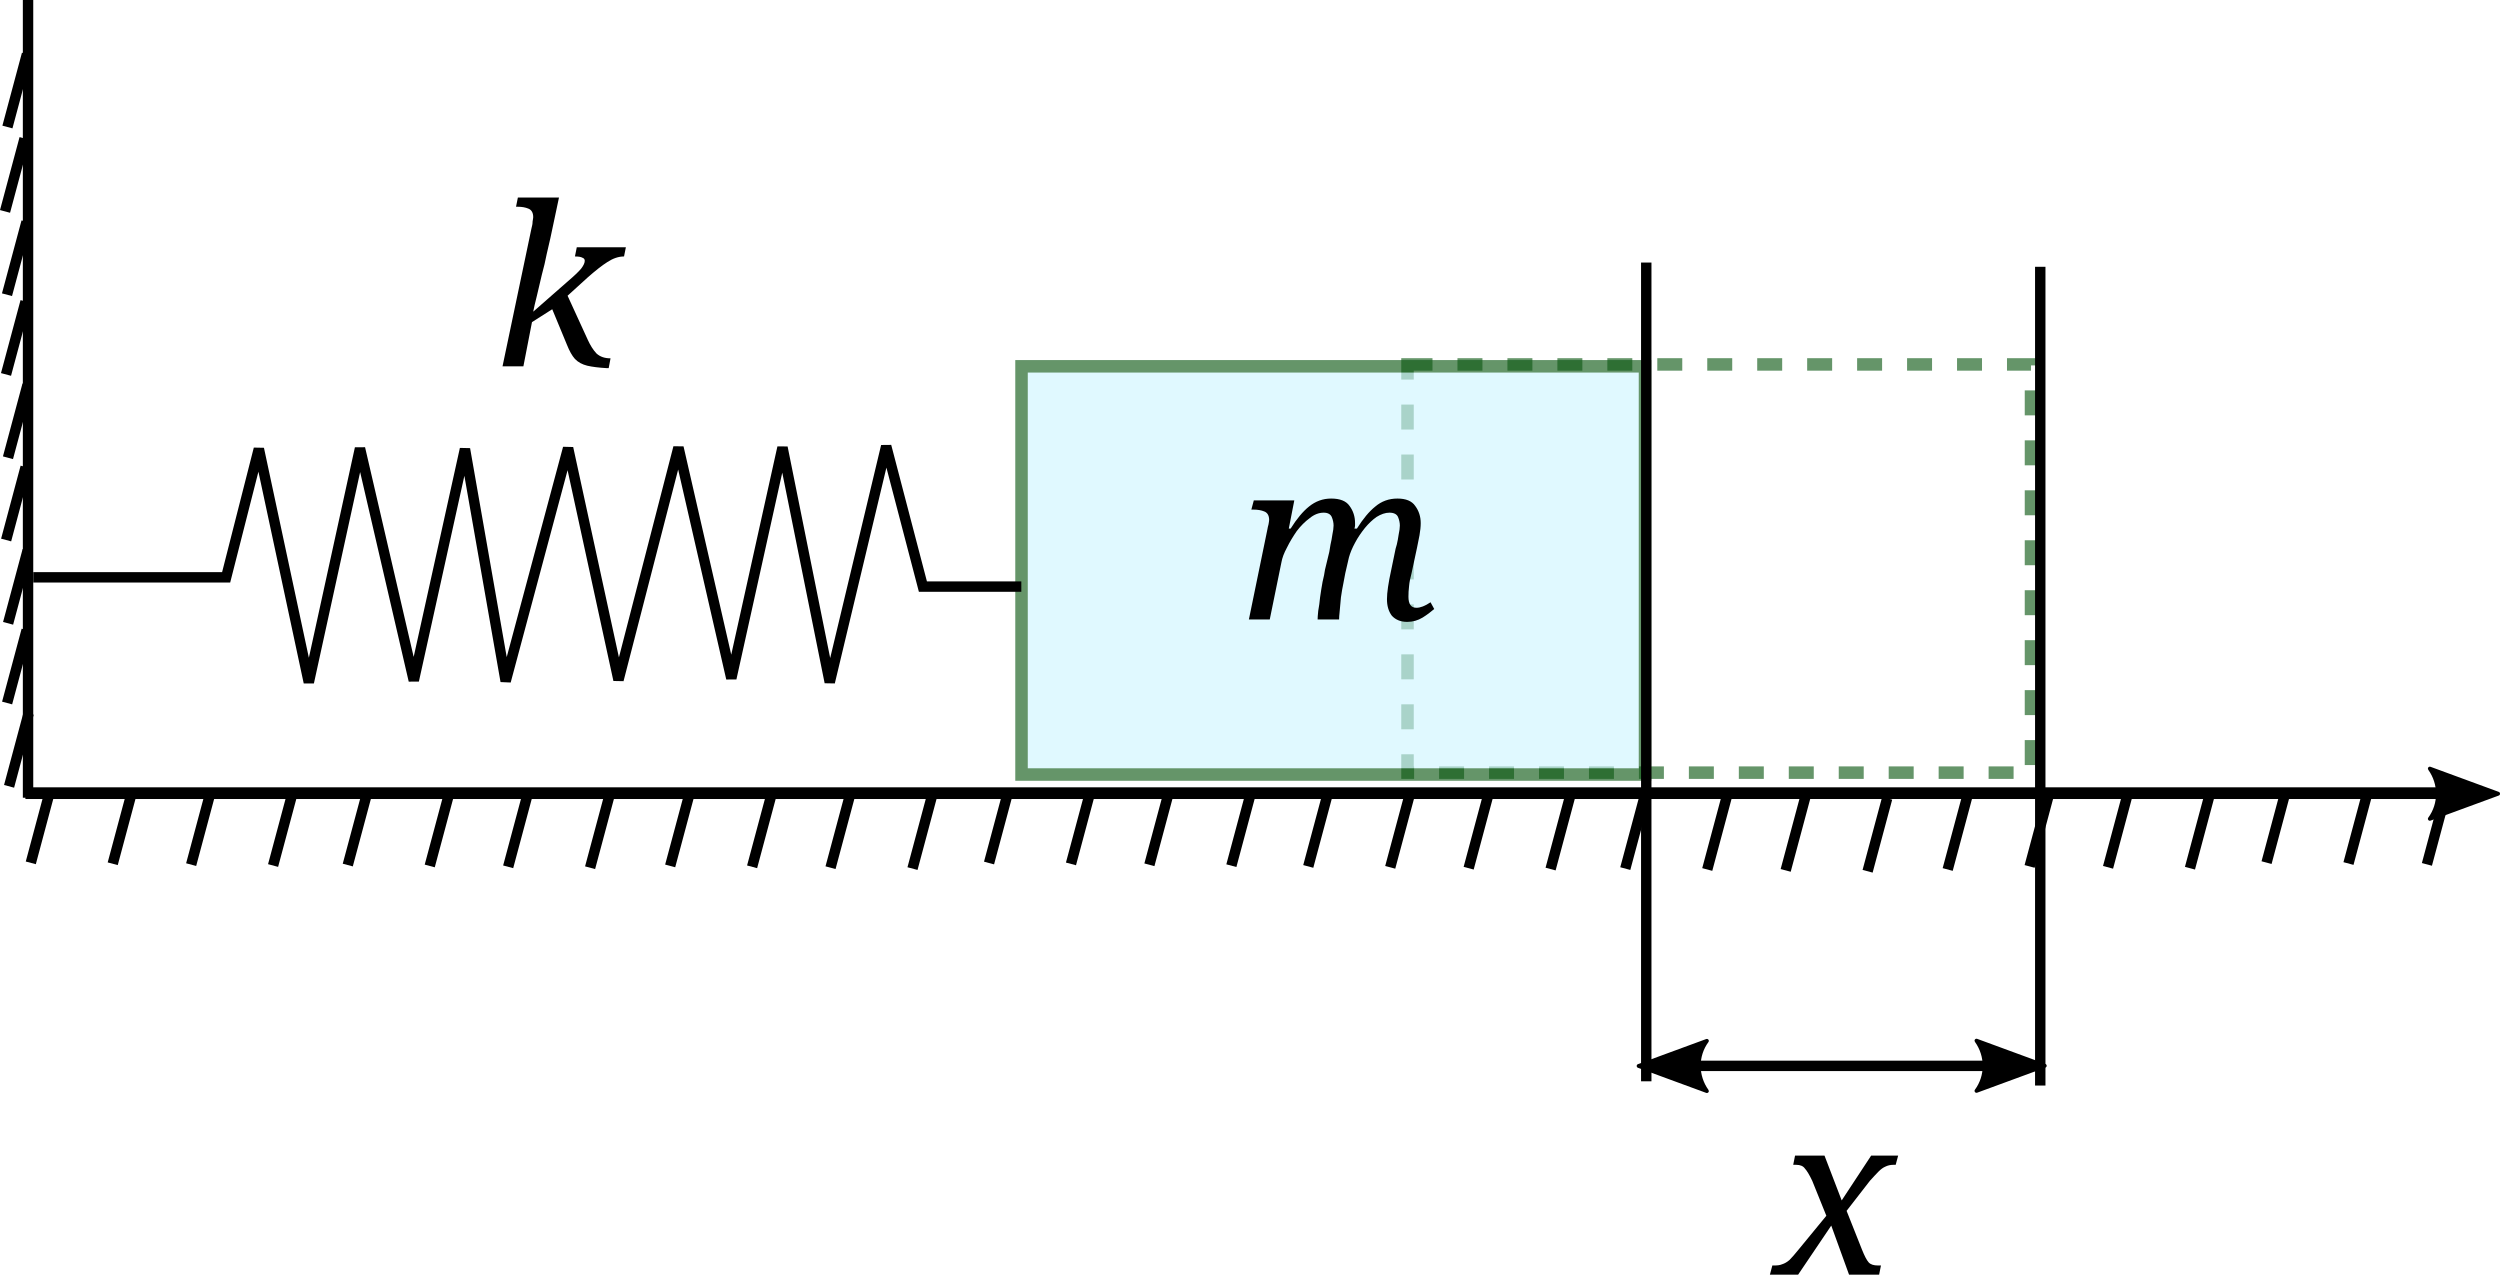
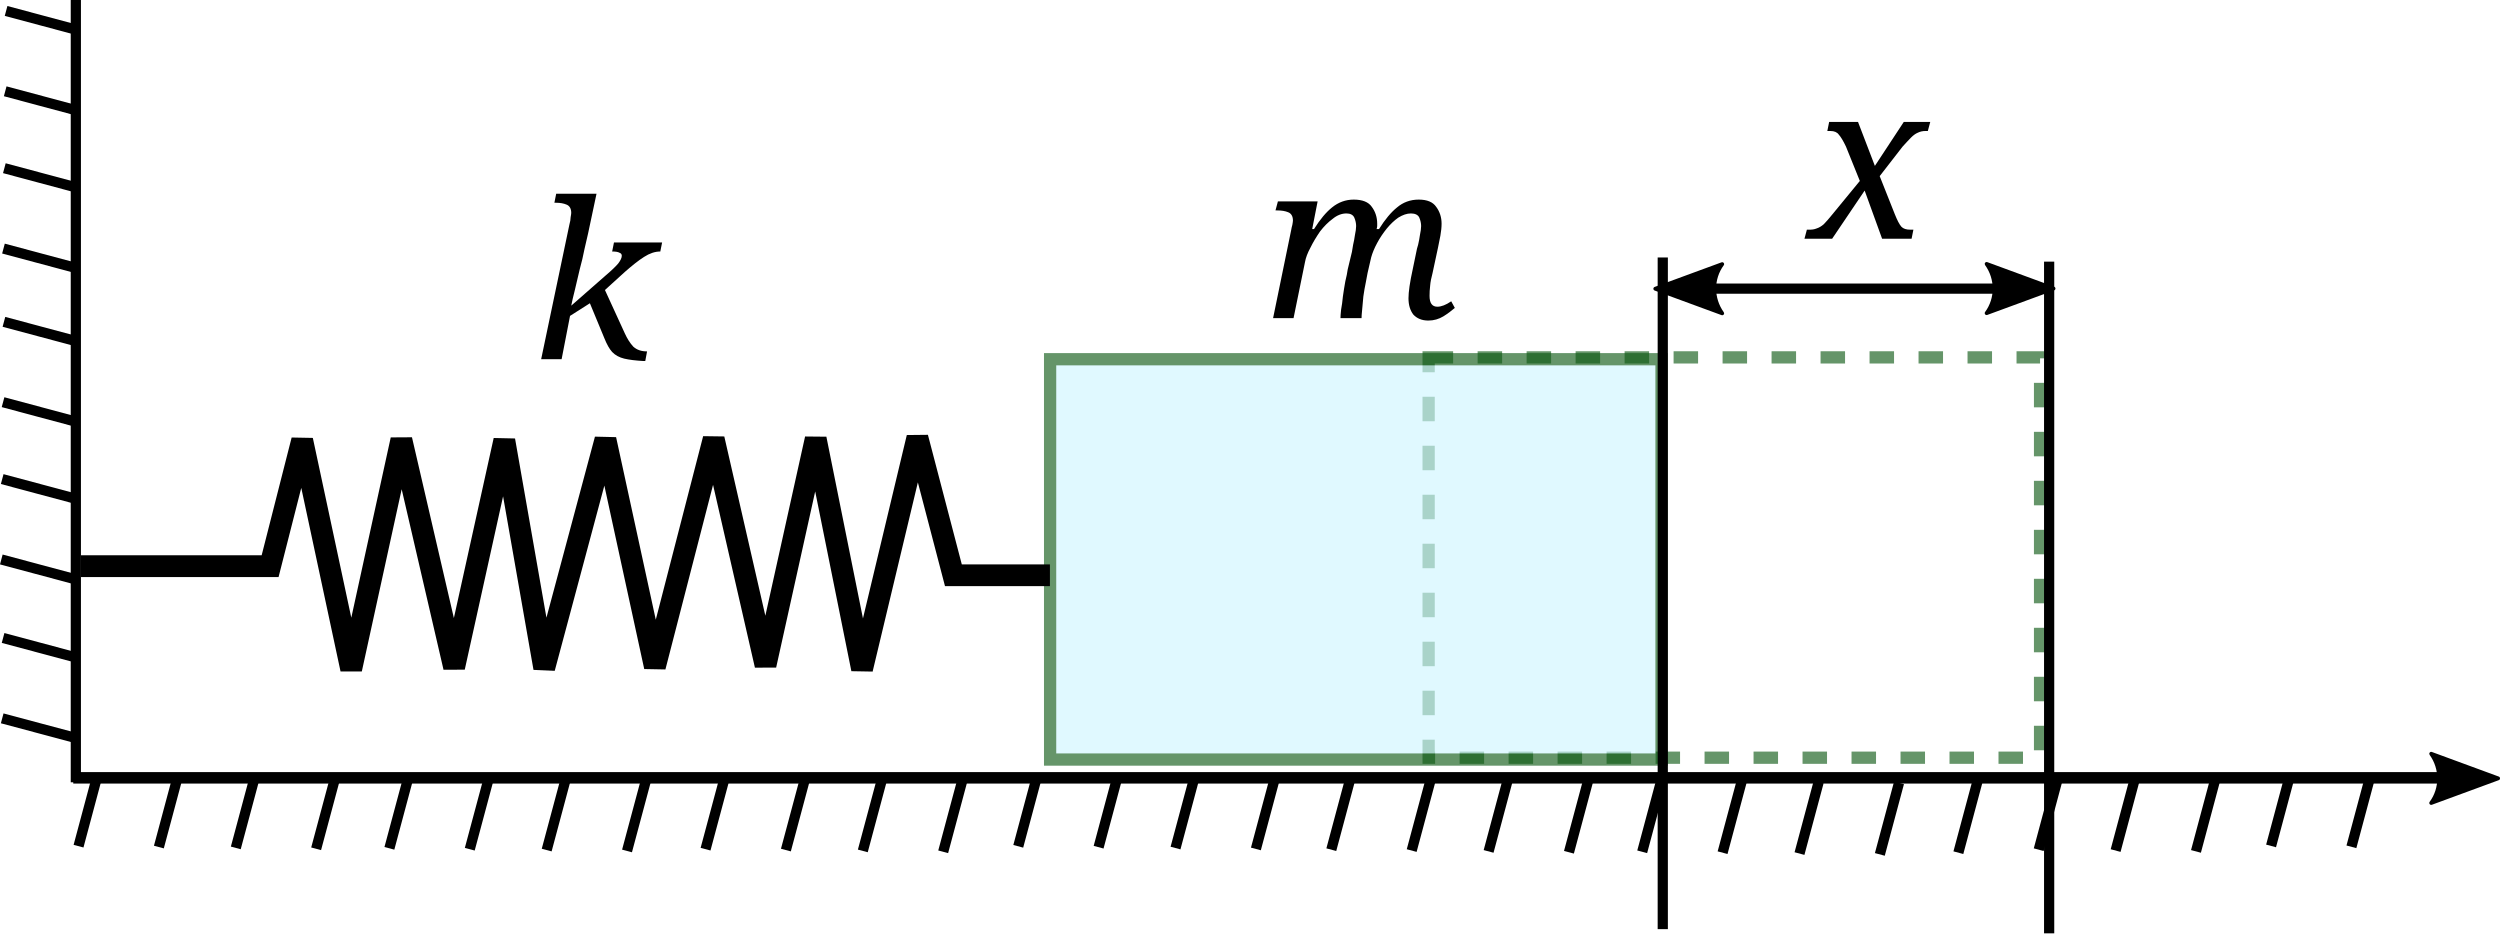
- <svg xmlns="http://www.w3.org/2000/svg" width="63.655mm" height="32.454mm" viewBox="0 0 63.655 32.454" version="1.1" id="svg1702">
+ <svg xmlns="http://www.w3.org/2000/svg" width="64.91mm" height="24.233mm" viewBox="0 0 64.91 24.233" version="1.1" id="svg1702">
  <defs id="defs1696">
    <marker style="overflow:visible" id="marker2951" refX="0" refY="0" orient="auto">
      <path transform="scale(-0.6)" d="M 8.719,4.034 -2.207,0.016 8.719,-4.002 c -1.745,2.372 -1.735,5.617 -6e-7,8.035 z" style="fill:#000000;fill-opacity:1;fill-rule:evenodd;stroke:#000000;stroke-width:0.625;stroke-linejoin:round;stroke-opacity:1" id="path2949" />
    </marker>
    <marker orient="auto" refY="0" refX="0" id="Arrow2Mstart" style="overflow:visible">
      <path id="path2562" style="fill:#000000;fill-opacity:1;fill-rule:evenodd;stroke:#000000;stroke-width:0.625;stroke-linejoin:round;stroke-opacity:1" d="M 8.719,4.034 -2.207,0.016 8.719,-4.002 c -1.745,2.372 -1.735,5.617 -6e-7,8.035 z" transform="scale(0.6)" />
    </marker>
    <marker orient="auto" refY="0" refX="0" id="Arrow2Mend" style="overflow:visible">
      <path id="path2565" style="fill:#000000;fill-opacity:1;fill-rule:evenodd;stroke:#000000;stroke-width:0.625;stroke-linejoin:round;stroke-opacity:1" d="M 8.719,4.034 -2.207,0.016 8.719,-4.002 c -1.745,2.372 -1.735,5.617 -6e-7,8.035 z" transform="scale(-0.6)" />
    </marker>
  </defs>
-   <g id="layer1" transform="translate(-15.18899,-8.34891)">
+   <g id="layer1" transform="translate(-13.93395,-8.34891)">
    <rect style="opacity:0.644;fill:none;fill-opacity:1;stroke:#0f5a16;stroke-width:0.318;stroke-miterlimit:4;stroke-dasharray:0.636, 0.636;stroke-dashoffset:0;stroke-opacity:1" id="rect2247-0" width="15.875" height="10.394" x="51.027" y="17.628" />
    <rect style="opacity:0.644;fill:#cff5ff;fill-opacity:1;stroke:#0f5a16;stroke-width:0.318;stroke-miterlimit:4;stroke-dasharray:none;stroke-opacity:1" id="rect2247" width="15.875" height="10.394" x="41.199" y="17.676" />
    <path style="fill:none;stroke:#000000;stroke-width:0.265px;stroke-linecap:butt;stroke-linejoin:miter;stroke-opacity:1" d="M 15.903,8.349 V 28.528 h 62.541" id="path2249" />
-     <g id="g2524">
-       <path id="path2251" d="M 16.47,28.461 15.973,30.319" style="fill:none;stroke:#000000;stroke-width:0.265px;stroke-linecap:butt;stroke-linejoin:miter;stroke-opacity:1" />
-       <path id="path2251-0" d="m 18.557,28.484 -0.498,1.858" style="fill:none;stroke:#000000;stroke-width:0.265px;stroke-linecap:butt;stroke-linejoin:miter;stroke-opacity:1" />
-       <path id="path2251-7" d="m 20.554,28.506 -0.498,1.858" style="fill:none;stroke:#000000;stroke-width:0.265px;stroke-linecap:butt;stroke-linejoin:miter;stroke-opacity:1" />
-       <path id="path2251-0-2" d="m 22.64,28.529 -0.498,1.858" style="fill:none;stroke:#000000;stroke-width:0.265px;stroke-linecap:butt;stroke-linejoin:miter;stroke-opacity:1" />
-       <path id="path2251-3" d="m 24.542,28.517 -0.498,1.858" style="fill:none;stroke:#000000;stroke-width:0.265px;stroke-linecap:butt;stroke-linejoin:miter;stroke-opacity:1" />
-       <path id="path2251-0-7" d="m 26.629,28.54 -0.498,1.858" style="fill:none;stroke:#000000;stroke-width:0.265px;stroke-linecap:butt;stroke-linejoin:miter;stroke-opacity:1" />
-       <path id="path2251-7-3" d="M 28.626,28.562 28.128,30.42" style="fill:none;stroke:#000000;stroke-width:0.265px;stroke-linecap:butt;stroke-linejoin:miter;stroke-opacity:1" />
-       <path id="path2251-0-2-0" d="m 30.712,28.585 -0.498,1.858" style="fill:none;stroke:#000000;stroke-width:0.265px;stroke-linecap:butt;stroke-linejoin:miter;stroke-opacity:1" />
-       <path id="path2251-4" d="m 32.751,28.539 -0.498,1.858" style="fill:none;stroke:#000000;stroke-width:0.265px;stroke-linecap:butt;stroke-linejoin:miter;stroke-opacity:1" />
-       <path id="path2251-0-76" d="m 34.837,28.562 -0.498,1.858" style="fill:none;stroke:#000000;stroke-width:0.265px;stroke-linecap:butt;stroke-linejoin:miter;stroke-opacity:1" />
-       <path id="path2251-7-8" d="m 36.834,28.584 -0.498,1.858" style="fill:none;stroke:#000000;stroke-width:0.265px;stroke-linecap:butt;stroke-linejoin:miter;stroke-opacity:1" />
-       <path id="path2251-0-2-8" d="m 38.921,28.607 -0.498,1.858" style="fill:none;stroke:#000000;stroke-width:0.265px;stroke-linecap:butt;stroke-linejoin:miter;stroke-opacity:1" />
-       <path id="path2251-3-7" d="m 40.87,28.465 -0.498,1.858" style="fill:none;stroke:#000000;stroke-width:0.265px;stroke-linecap:butt;stroke-linejoin:miter;stroke-opacity:1" />
-       <path id="path2251-0-7-1" d="m 42.956,28.488 -0.498,1.858" style="fill:none;stroke:#000000;stroke-width:0.265px;stroke-linecap:butt;stroke-linejoin:miter;stroke-opacity:1" />
-       <path id="path2251-7-3-8" d="M 44.953,28.51 44.455,30.368" style="fill:none;stroke:#000000;stroke-width:0.265px;stroke-linecap:butt;stroke-linejoin:miter;stroke-opacity:1" />
-       <path id="path2251-0-2-0-7" d="m 47.04,28.533 -0.498,1.858" style="fill:none;stroke:#000000;stroke-width:0.265px;stroke-linecap:butt;stroke-linejoin:miter;stroke-opacity:1" />
-       <path id="path2251-8" d="m 48.998,28.552 -0.498,1.858" style="fill:none;stroke:#000000;stroke-width:0.265px;stroke-linecap:butt;stroke-linejoin:miter;stroke-opacity:1" />
-       <path id="path2251-0-1" d="m 51.085,28.575 -0.498,1.858" style="fill:none;stroke:#000000;stroke-width:0.265px;stroke-linecap:butt;stroke-linejoin:miter;stroke-opacity:1" />
-       <path id="path2251-7-86" d="M 53.082,28.596 52.584,30.455" style="fill:none;stroke:#000000;stroke-width:0.265px;stroke-linecap:butt;stroke-linejoin:miter;stroke-opacity:1" />
-       <path id="path2251-0-2-4" d="m 55.168,28.619 -0.498,1.858" style="fill:none;stroke:#000000;stroke-width:0.265px;stroke-linecap:butt;stroke-linejoin:miter;stroke-opacity:1" />
-       <path id="path2251-3-6" d="m 57.07,28.607 -0.498,1.858" style="fill:none;stroke:#000000;stroke-width:0.265px;stroke-linecap:butt;stroke-linejoin:miter;stroke-opacity:1" />
-       <path id="path2251-0-7-2" d="m 59.157,28.63 -0.498,1.858" style="fill:none;stroke:#000000;stroke-width:0.265px;stroke-linecap:butt;stroke-linejoin:miter;stroke-opacity:1" />
-       <path id="path2251-7-3-3" d="M 61.154,28.652 60.656,30.511" style="fill:none;stroke:#000000;stroke-width:0.265px;stroke-linecap:butt;stroke-linejoin:miter;stroke-opacity:1" />
-       <path id="path2251-0-2-0-1" d="m 63.24,28.675 -0.498,1.858" style="fill:none;stroke:#000000;stroke-width:0.265px;stroke-linecap:butt;stroke-linejoin:miter;stroke-opacity:1" />
-       <path id="path2251-4-3" d="M 65.279,28.63 64.781,30.488" style="fill:none;stroke:#000000;stroke-width:0.265px;stroke-linecap:butt;stroke-linejoin:miter;stroke-opacity:1" />
-       <path id="path2251-0-76-4" d="m 67.365,28.552 -0.498,1.858" style="fill:none;stroke:#000000;stroke-width:0.265px;stroke-linecap:butt;stroke-linejoin:miter;stroke-opacity:1" />
-       <path id="path2251-7-8-6" d="M 69.362,28.574 68.864,30.433" style="fill:none;stroke:#000000;stroke-width:0.265px;stroke-linecap:butt;stroke-linejoin:miter;stroke-opacity:1" />
-       <path id="path2251-0-2-8-6" d="m 71.448,28.597 -0.498,1.858" style="fill:none;stroke:#000000;stroke-width:0.265px;stroke-linecap:butt;stroke-linejoin:miter;stroke-opacity:1" />
-       <path id="path2251-3-7-0" d="m 73.398,28.455 -0.498,1.858" style="fill:none;stroke:#000000;stroke-width:0.265px;stroke-linecap:butt;stroke-linejoin:miter;stroke-opacity:1" />
-       <path id="path2251-0-7-1-9" d="m 75.484,28.478 -0.498,1.858" style="fill:none;stroke:#000000;stroke-width:0.265px;stroke-linecap:butt;stroke-linejoin:miter;stroke-opacity:1" />
-       <path id="path2251-7-3-8-8" d="m 77.481,28.5 -0.498,1.858" style="fill:none;stroke:#000000;stroke-width:0.265px;stroke-linecap:butt;stroke-linejoin:miter;stroke-opacity:1" />
-       <path id="path2251-5" d="m 15.918,26.513 -0.498,1.858" style="fill:none;stroke:#000000;stroke-width:0.265px;stroke-linecap:butt;stroke-linejoin:miter;stroke-opacity:1" />
-       <path id="path2251-52" d="m 15.868,24.391 -0.498,1.858" style="fill:none;stroke:#000000;stroke-width:0.265px;stroke-linecap:butt;stroke-linejoin:miter;stroke-opacity:1" />
-       <path id="path2251-5-0" d="m 15.893,22.362 -0.498,1.858" style="fill:none;stroke:#000000;stroke-width:0.265px;stroke-linecap:butt;stroke-linejoin:miter;stroke-opacity:1" />
-       <path id="path2251-52-6" d="M 15.842,20.24 15.345,22.099" style="fill:none;stroke:#000000;stroke-width:0.265px;stroke-linecap:butt;stroke-linejoin:miter;stroke-opacity:1" />
-       <path id="path2251-5-3" d="m 15.89,18.146 -0.498,1.858" style="fill:none;stroke:#000000;stroke-width:0.265px;stroke-linecap:butt;stroke-linejoin:miter;stroke-opacity:1" />
-       <path id="path2251-52-8" d="m 15.84,16.025 -0.498,1.858" style="fill:none;stroke:#000000;stroke-width:0.265px;stroke-linecap:butt;stroke-linejoin:miter;stroke-opacity:1" />
-       <path id="path2251-5-0-7" d="m 15.865,13.995 -0.498,1.858" style="fill:none;stroke:#000000;stroke-width:0.265px;stroke-linecap:butt;stroke-linejoin:miter;stroke-opacity:1" />
-       <path id="path2251-52-6-0" d="m 15.815,11.874 -0.498,1.858" style="fill:none;stroke:#000000;stroke-width:0.265px;stroke-linecap:butt;stroke-linejoin:miter;stroke-opacity:1" />
-       <path id="path2251-52-6-0-7" d="M 15.876,9.725 15.378,11.583" style="fill:none;stroke:#000000;stroke-width:0.265px;stroke-linecap:butt;stroke-linejoin:miter;stroke-opacity:1" />
+     <path id="path2251" d="M 16.47,28.461 15.973,30.319" style="fill:none;stroke:#000000;stroke-width:0.265px;stroke-linecap:butt;stroke-linejoin:miter;stroke-opacity:1" />
+     <path id="path2251-0" d="m 18.557,28.484 -0.498,1.858" style="fill:none;stroke:#000000;stroke-width:0.265px;stroke-linecap:butt;stroke-linejoin:miter;stroke-opacity:1" />
+     <path id="path2251-7" d="m 20.554,28.506 -0.498,1.858" style="fill:none;stroke:#000000;stroke-width:0.265px;stroke-linecap:butt;stroke-linejoin:miter;stroke-opacity:1" />
+     <path id="path2251-0-2" d="m 22.64,28.529 -0.498,1.858" style="fill:none;stroke:#000000;stroke-width:0.265px;stroke-linecap:butt;stroke-linejoin:miter;stroke-opacity:1" />
+     <path id="path2251-3" d="m 24.542,28.517 -0.498,1.858" style="fill:none;stroke:#000000;stroke-width:0.265px;stroke-linecap:butt;stroke-linejoin:miter;stroke-opacity:1" />
+     <path id="path2251-0-7" d="m 26.629,28.54 -0.498,1.858" style="fill:none;stroke:#000000;stroke-width:0.265px;stroke-linecap:butt;stroke-linejoin:miter;stroke-opacity:1" />
+     <path id="path2251-7-3" d="M 28.626,28.562 28.128,30.42" style="fill:none;stroke:#000000;stroke-width:0.265px;stroke-linecap:butt;stroke-linejoin:miter;stroke-opacity:1" />
+     <path id="path2251-0-2-0" d="m 30.712,28.585 -0.498,1.858" style="fill:none;stroke:#000000;stroke-width:0.265px;stroke-linecap:butt;stroke-linejoin:miter;stroke-opacity:1" />
+     <path id="path2251-4" d="m 32.751,28.539 -0.498,1.858" style="fill:none;stroke:#000000;stroke-width:0.265px;stroke-linecap:butt;stroke-linejoin:miter;stroke-opacity:1" />
+     <path id="path2251-0-76" d="m 34.837,28.562 -0.498,1.858" style="fill:none;stroke:#000000;stroke-width:0.265px;stroke-linecap:butt;stroke-linejoin:miter;stroke-opacity:1" />
+     <path id="path2251-7-8" d="m 36.834,28.584 -0.498,1.858" style="fill:none;stroke:#000000;stroke-width:0.265px;stroke-linecap:butt;stroke-linejoin:miter;stroke-opacity:1" />
+     <path id="path2251-0-2-8" d="m 38.921,28.607 -0.498,1.858" style="fill:none;stroke:#000000;stroke-width:0.265px;stroke-linecap:butt;stroke-linejoin:miter;stroke-opacity:1" />
+     <path id="path2251-3-7" d="m 40.87,28.465 -0.498,1.858" style="fill:none;stroke:#000000;stroke-width:0.265px;stroke-linecap:butt;stroke-linejoin:miter;stroke-opacity:1" />
+     <g id="g1">
+       <path id="path2251-05" d="M 15.95,9.131 14.092,8.633" style="fill:none;stroke:#000000;stroke-width:0.265px;stroke-linecap:butt;stroke-linejoin:miter;stroke-opacity:1" />
+       <path id="path2251-0-22" d="M 15.927,11.217 14.069,10.719" style="fill:none;stroke:#000000;stroke-width:0.265px;stroke-linecap:butt;stroke-linejoin:miter;stroke-opacity:1" />
+       <path id="path2251-7-7" d="M 15.905,13.214 14.047,12.716" style="fill:none;stroke:#000000;stroke-width:0.265px;stroke-linecap:butt;stroke-linejoin:miter;stroke-opacity:1" />
+       <path id="path2251-0-2-3" d="M 15.882,15.301 14.024,14.803" style="fill:none;stroke:#000000;stroke-width:0.265px;stroke-linecap:butt;stroke-linejoin:miter;stroke-opacity:1" />
+       <path id="path2251-3-79" d="M 15.894,17.203 14.036,16.705" style="fill:none;stroke:#000000;stroke-width:0.265px;stroke-linecap:butt;stroke-linejoin:miter;stroke-opacity:1" />
+       <path id="path2251-0-7-0" d="M 15.871,19.289 14.013,18.791" style="fill:none;stroke:#000000;stroke-width:0.265px;stroke-linecap:butt;stroke-linejoin:miter;stroke-opacity:1" />
+       <path id="path2251-7-3-2" d="M 15.85,21.286 13.991,20.788" style="fill:none;stroke:#000000;stroke-width:0.265px;stroke-linecap:butt;stroke-linejoin:miter;stroke-opacity:1" />
+       <path id="path2251-0-2-0-3" d="M 15.827,23.373 13.968,22.875" style="fill:none;stroke:#000000;stroke-width:0.265px;stroke-linecap:butt;stroke-linejoin:miter;stroke-opacity:1" />
+       <path id="path2251-4-9" d="M 15.872,25.411 14.014,24.913" style="fill:none;stroke:#000000;stroke-width:0.265px;stroke-linecap:butt;stroke-linejoin:miter;stroke-opacity:1" />
+       <path id="path2251-0-76-9" d="M 15.849,27.497 13.991,27" style="fill:none;stroke:#000000;stroke-width:0.265px;stroke-linecap:butt;stroke-linejoin:miter;stroke-opacity:1" />
    </g>
-     <path style="fill:none;stroke:#000000;stroke-width:0.265px;stroke-linecap:butt;stroke-linejoin:miter;stroke-opacity:1" d="m 16.036,23.049 h 4.911 l 0.833,-3.271 1.272,5.945 1.303,-5.957 1.37,5.909 1.303,-5.893 1.036,5.911 1.59,-5.934 1.283,5.901 1.527,-5.916 1.346,5.877 1.303,-5.878 1.203,5.977 1.437,-6.01 0.935,3.575 h 2.506" id="path2526" />
+     <path id="path2251-0-7-1" d="m 42.956,28.488 -0.498,1.858" style="fill:none;stroke:#000000;stroke-width:0.265px;stroke-linecap:butt;stroke-linejoin:miter;stroke-opacity:1" />
+     <path id="path2251-7-3-8" d="M 44.953,28.51 44.455,30.368" style="fill:none;stroke:#000000;stroke-width:0.265px;stroke-linecap:butt;stroke-linejoin:miter;stroke-opacity:1" />
+     <path id="path2251-0-2-0-7" d="m 47.04,28.533 -0.498,1.858" style="fill:none;stroke:#000000;stroke-width:0.265px;stroke-linecap:butt;stroke-linejoin:miter;stroke-opacity:1" />
+     <path id="path2251-8" d="m 48.998,28.552 -0.498,1.858" style="fill:none;stroke:#000000;stroke-width:0.265px;stroke-linecap:butt;stroke-linejoin:miter;stroke-opacity:1" />
+     <path id="path2251-0-1" d="m 51.085,28.575 -0.498,1.858" style="fill:none;stroke:#000000;stroke-width:0.265px;stroke-linecap:butt;stroke-linejoin:miter;stroke-opacity:1" />
+     <path id="path2251-7-86" d="M 53.082,28.596 52.584,30.455" style="fill:none;stroke:#000000;stroke-width:0.265px;stroke-linecap:butt;stroke-linejoin:miter;stroke-opacity:1" />
+     <path id="path2251-0-2-4" d="m 55.168,28.619 -0.498,1.858" style="fill:none;stroke:#000000;stroke-width:0.265px;stroke-linecap:butt;stroke-linejoin:miter;stroke-opacity:1" />
+     <path id="path2251-3-6" d="m 57.07,28.607 -0.498,1.858" style="fill:none;stroke:#000000;stroke-width:0.265px;stroke-linecap:butt;stroke-linejoin:miter;stroke-opacity:1" />
+     <path id="path2251-0-7-2" d="m 59.157,28.63 -0.498,1.858" style="fill:none;stroke:#000000;stroke-width:0.265px;stroke-linecap:butt;stroke-linejoin:miter;stroke-opacity:1" />
+     <path id="path2251-7-3-3" d="M 61.154,28.652 60.656,30.511" style="fill:none;stroke:#000000;stroke-width:0.265px;stroke-linecap:butt;stroke-linejoin:miter;stroke-opacity:1" />
+     <path id="path2251-0-2-0-1" d="m 63.24,28.675 -0.498,1.858" style="fill:none;stroke:#000000;stroke-width:0.265px;stroke-linecap:butt;stroke-linejoin:miter;stroke-opacity:1" />
+     <path id="path2251-4-3" d="M 65.279,28.63 64.781,30.488" style="fill:none;stroke:#000000;stroke-width:0.265px;stroke-linecap:butt;stroke-linejoin:miter;stroke-opacity:1" />
+     <path id="path2251-0-76-4" d="m 67.365,28.552 -0.498,1.858" style="fill:none;stroke:#000000;stroke-width:0.265px;stroke-linecap:butt;stroke-linejoin:miter;stroke-opacity:1" />
+     <path id="path2251-7-8-6" d="M 69.362,28.574 68.864,30.433" style="fill:none;stroke:#000000;stroke-width:0.265px;stroke-linecap:butt;stroke-linejoin:miter;stroke-opacity:1" />
+     <path id="path2251-0-2-8-6" d="m 71.448,28.597 -0.498,1.858" style="fill:none;stroke:#000000;stroke-width:0.265px;stroke-linecap:butt;stroke-linejoin:miter;stroke-opacity:1" />
+     <path id="path2251-3-7-0" d="m 73.398,28.455 -0.498,1.858" style="fill:none;stroke:#000000;stroke-width:0.265px;stroke-linecap:butt;stroke-linejoin:miter;stroke-opacity:1" />
+     <path id="path2251-0-7-1-9" d="m 75.484,28.478 -0.498,1.858" style="fill:none;stroke:#000000;stroke-width:0.265px;stroke-linecap:butt;stroke-linejoin:miter;stroke-opacity:1" />
+     <path style="fill:none;stroke:#000000;stroke-width:0.565;stroke-linecap:butt;stroke-linejoin:miter;stroke-dasharray:none;stroke-opacity:1" d="m 16.036,23.049 h 4.911 l 0.833,-3.271 1.272,5.945 1.303,-5.957 1.37,5.909 1.303,-5.893 1.036,5.911 1.59,-5.934 1.283,5.901 1.527,-5.916 1.346,5.877 1.303,-5.878 1.203,5.977 1.437,-6.01 0.935,3.575 h 2.506" id="path2526" />
    <text xml:space="preserve" style="font-style:normal;font-weight:normal;font-size:5.659px;line-height:1.25;font-family:sans-serif;letter-spacing:0px;word-spacing:0px;fill:#000000;fill-opacity:1;stroke:none;stroke-width:0.141" x="27.734" y="17.676" id="text2530">
      <tspan id="tspan2528" x="27.734" y="17.676" style="font-style:italic;font-variant:normal;font-weight:normal;font-stretch:normal;font-family:serif;-inkscape-font-specification:serif;stroke-width:0.141">k</tspan>
    </text>
-     <text xml:space="preserve" style="font-style:normal;font-weight:normal;font-size:5.659px;line-height:1.25;font-family:sans-serif;letter-spacing:0px;word-spacing:0px;fill:#000000;fill-opacity:1;stroke:none;stroke-width:0.141" x="46.739" y="24.121" id="text2534">
-       <tspan id="tspan2532" x="46.739" y="24.121" style="font-style:italic;font-variant:normal;font-weight:normal;font-stretch:normal;font-family:serif;-inkscape-font-specification:serif;stroke-width:0.141">m</tspan>
+     <text xml:space="preserve" style="font-style:normal;font-weight:normal;font-size:5.659px;line-height:1.25;font-family:sans-serif;letter-spacing:0px;word-spacing:0px;fill:#000000;fill-opacity:1;stroke:none;stroke-width:0.141" x="46.739" y="16.609" id="text2534">
+       <tspan id="tspan2532" x="46.739" y="16.609" style="font-style:italic;font-variant:normal;font-weight:normal;font-stretch:normal;font-family:serif;-inkscape-font-specification:serif;stroke-width:0.141">m</tspan>
    </text>
    <path style="fill:none;stroke:#000000;stroke-width:0.265;stroke-linecap:butt;stroke-linejoin:miter;stroke-miterlimit:4;stroke-dasharray:none;stroke-opacity:1;marker-end:url(#Arrow2Mend)" d="M 15.836,28.561 H 78.444" id="path2536" />
-     <path style="fill:none;stroke:#000000;stroke-width:0.265px;stroke-linecap:butt;stroke-linejoin:miter;stroke-opacity:1" d="M 57.106,15.034 V 35.881" id="path2892" />
-     <path style="fill:none;stroke:#000000;stroke-width:0.265px;stroke-linecap:butt;stroke-linejoin:miter;stroke-opacity:1" d="M 67.138,15.142 V 35.989" id="path2892-0" />
-     <path style="fill:none;stroke:#000000;stroke-width:0.265px;stroke-linecap:butt;stroke-linejoin:miter;stroke-opacity:1;marker-start:url(#Arrow2Mstart);marker-end:url(#marker2951)" d="m 57.263,35.488 h 9.638" id="path2909" />
-     <text xml:space="preserve" style="font-style:normal;font-weight:normal;font-size:5.659px;line-height:1.25;font-family:sans-serif;letter-spacing:0px;word-spacing:0px;fill:#000000;fill-opacity:1;stroke:none;stroke-width:0.141" x="60.362" y="40.803" id="text2530-2">
-       <tspan id="tspan2528-2" x="60.362" y="40.803" style="font-style:italic;font-variant:normal;font-weight:normal;font-stretch:normal;font-family:serif;-inkscape-font-specification:serif;stroke-width:0.141">x</tspan>
+     <path style="fill:none;stroke:#000000;stroke-width:0.265px;stroke-linecap:butt;stroke-linejoin:miter;stroke-opacity:1" d="M 57.106,15.034 V 32.473" id="path2892" />
+     <path style="fill:none;stroke:#000000;stroke-width:0.265px;stroke-linecap:butt;stroke-linejoin:miter;stroke-opacity:1" d="M 67.138,15.142 V 32.582" id="path2892-0" />
+     <path style="fill:none;stroke:#000000;stroke-width:0.265px;stroke-linecap:butt;stroke-linejoin:miter;stroke-opacity:1;marker-start:url(#Arrow2Mstart);marker-end:url(#marker2951)" d="m 57.263,15.843 h 9.638" id="path2909" />
+     <text xml:space="preserve" style="font-style:normal;font-weight:normal;font-size:5.659px;line-height:1.25;font-family:sans-serif;letter-spacing:0px;word-spacing:0px;fill:#000000;fill-opacity:1;stroke:none;stroke-width:0.141" x="60.896" y="14.544" id="text2530-2">
+       <tspan id="tspan2528-2" x="60.896" y="14.544" style="font-style:italic;font-variant:normal;font-weight:normal;font-stretch:normal;font-family:serif;-inkscape-font-specification:serif;stroke-width:0.141">x</tspan>
    </text>
  </g>
</svg>
